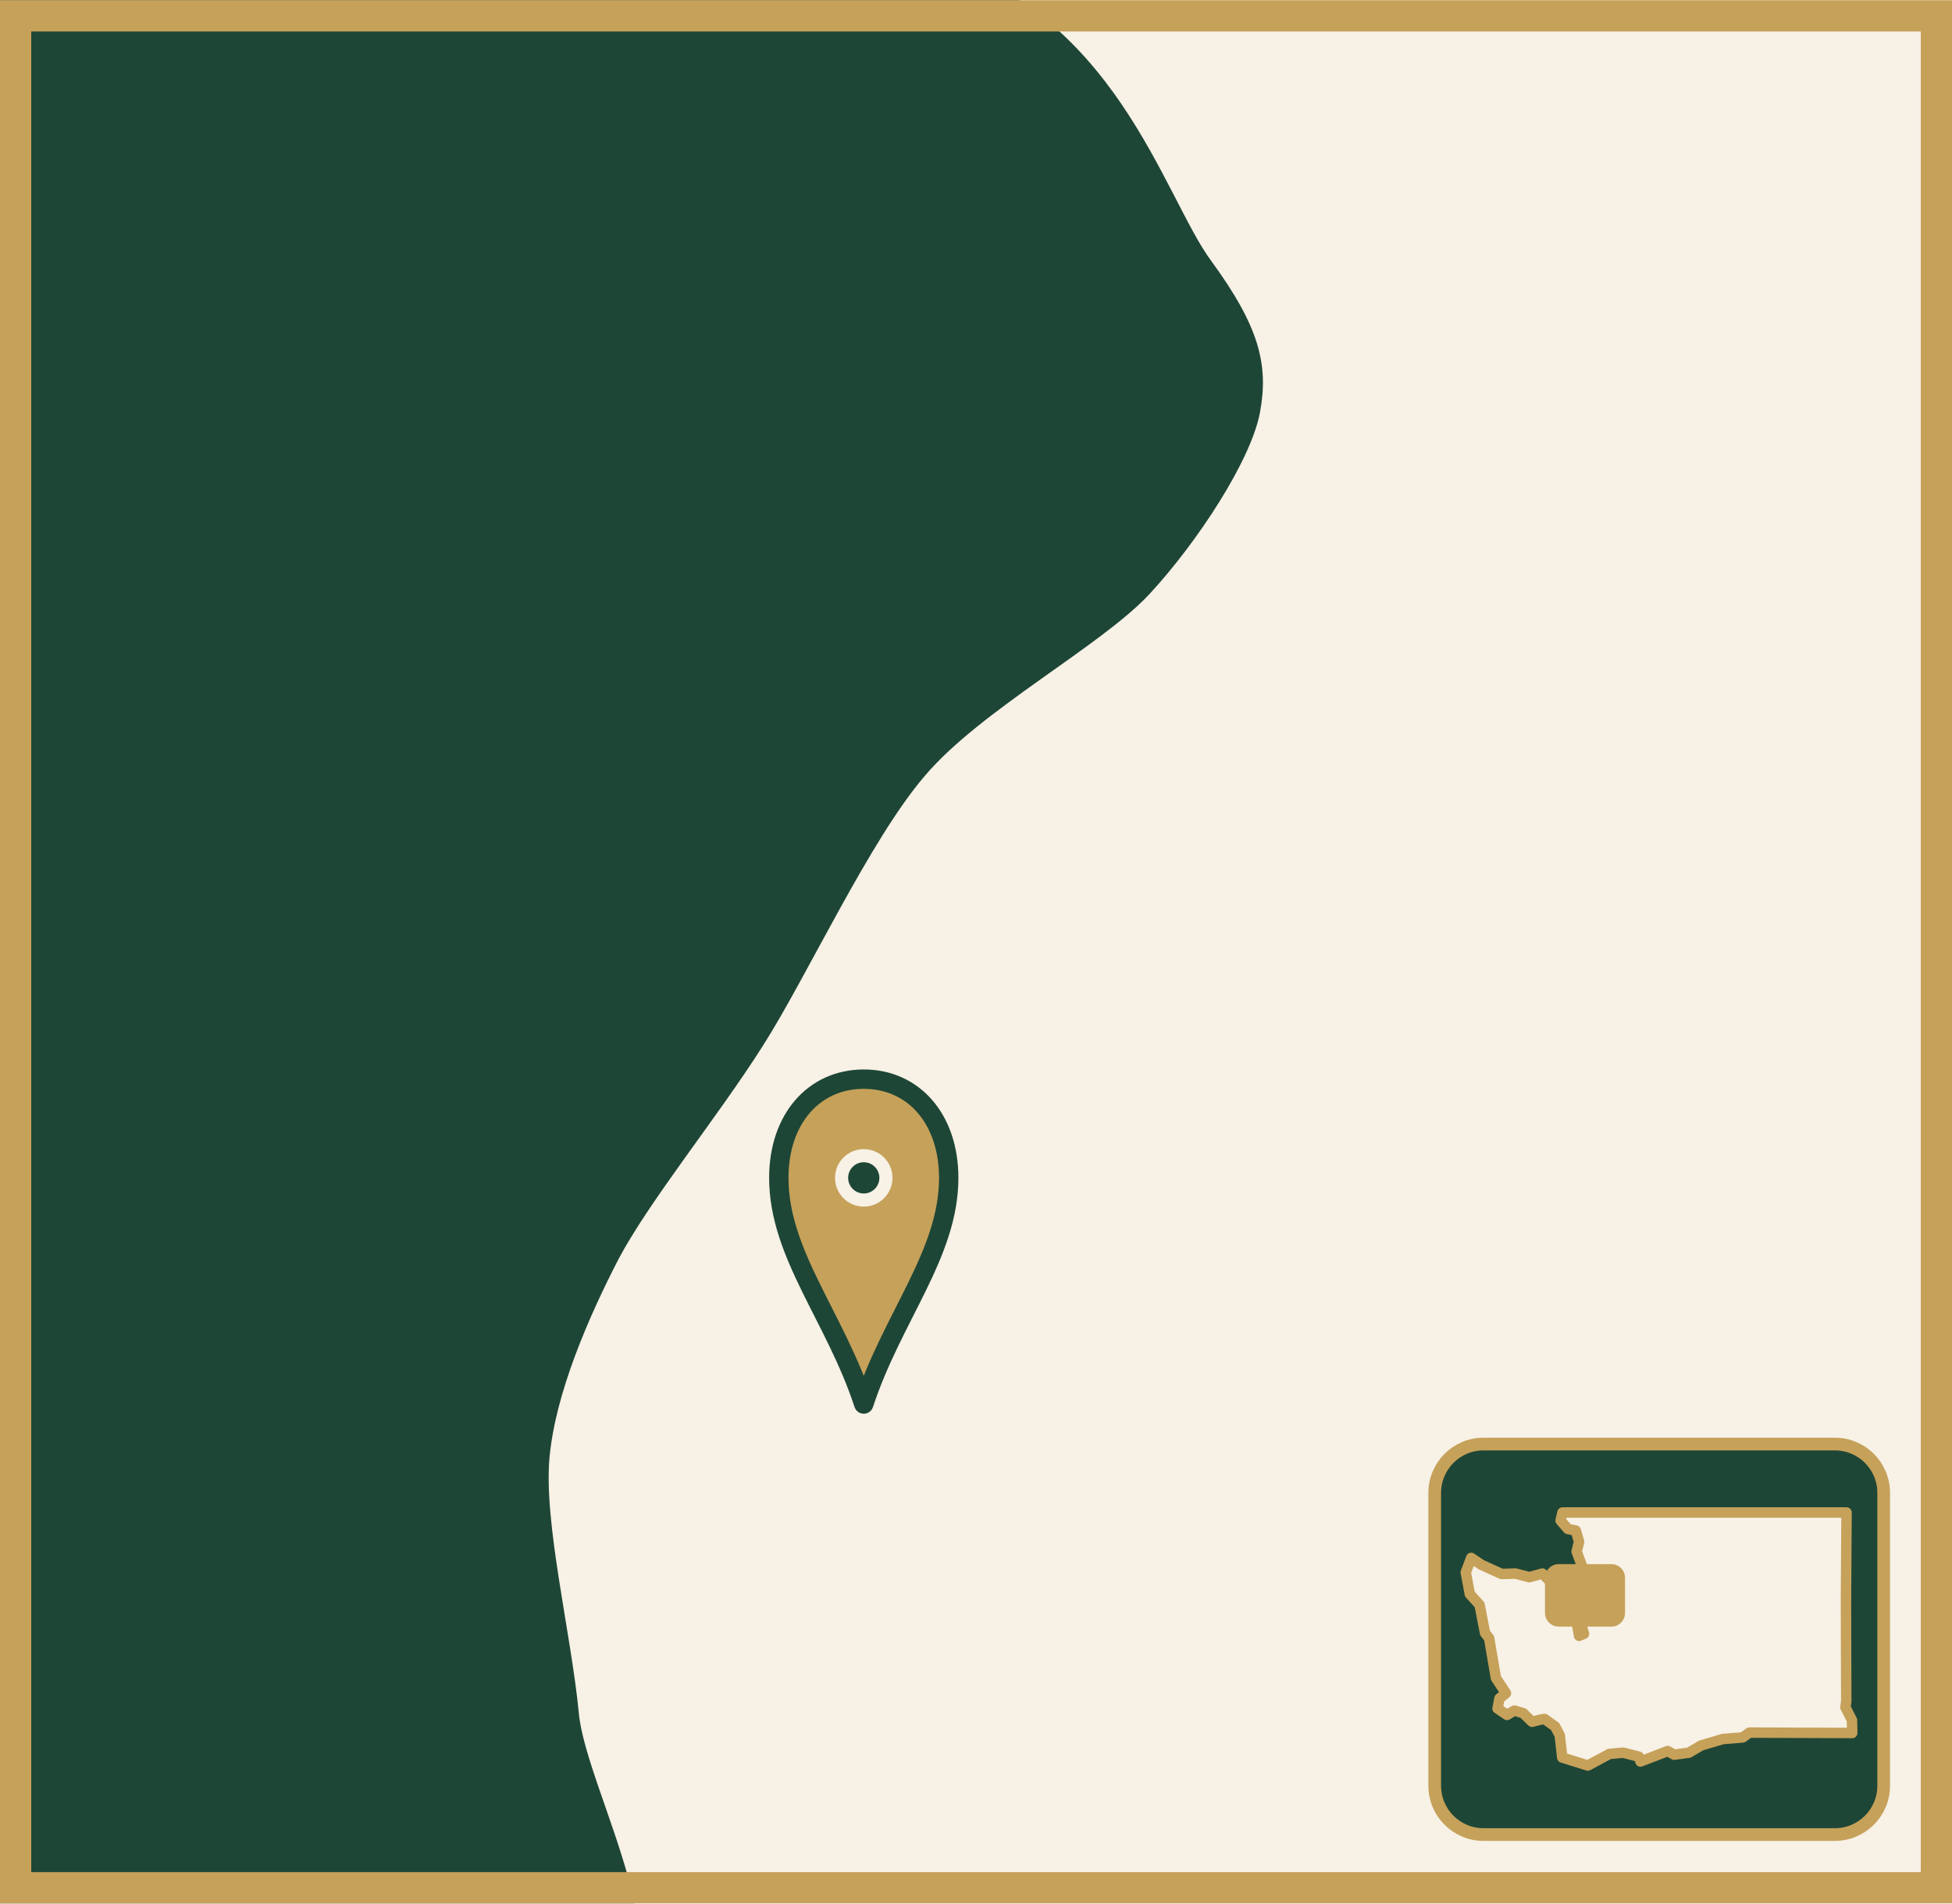
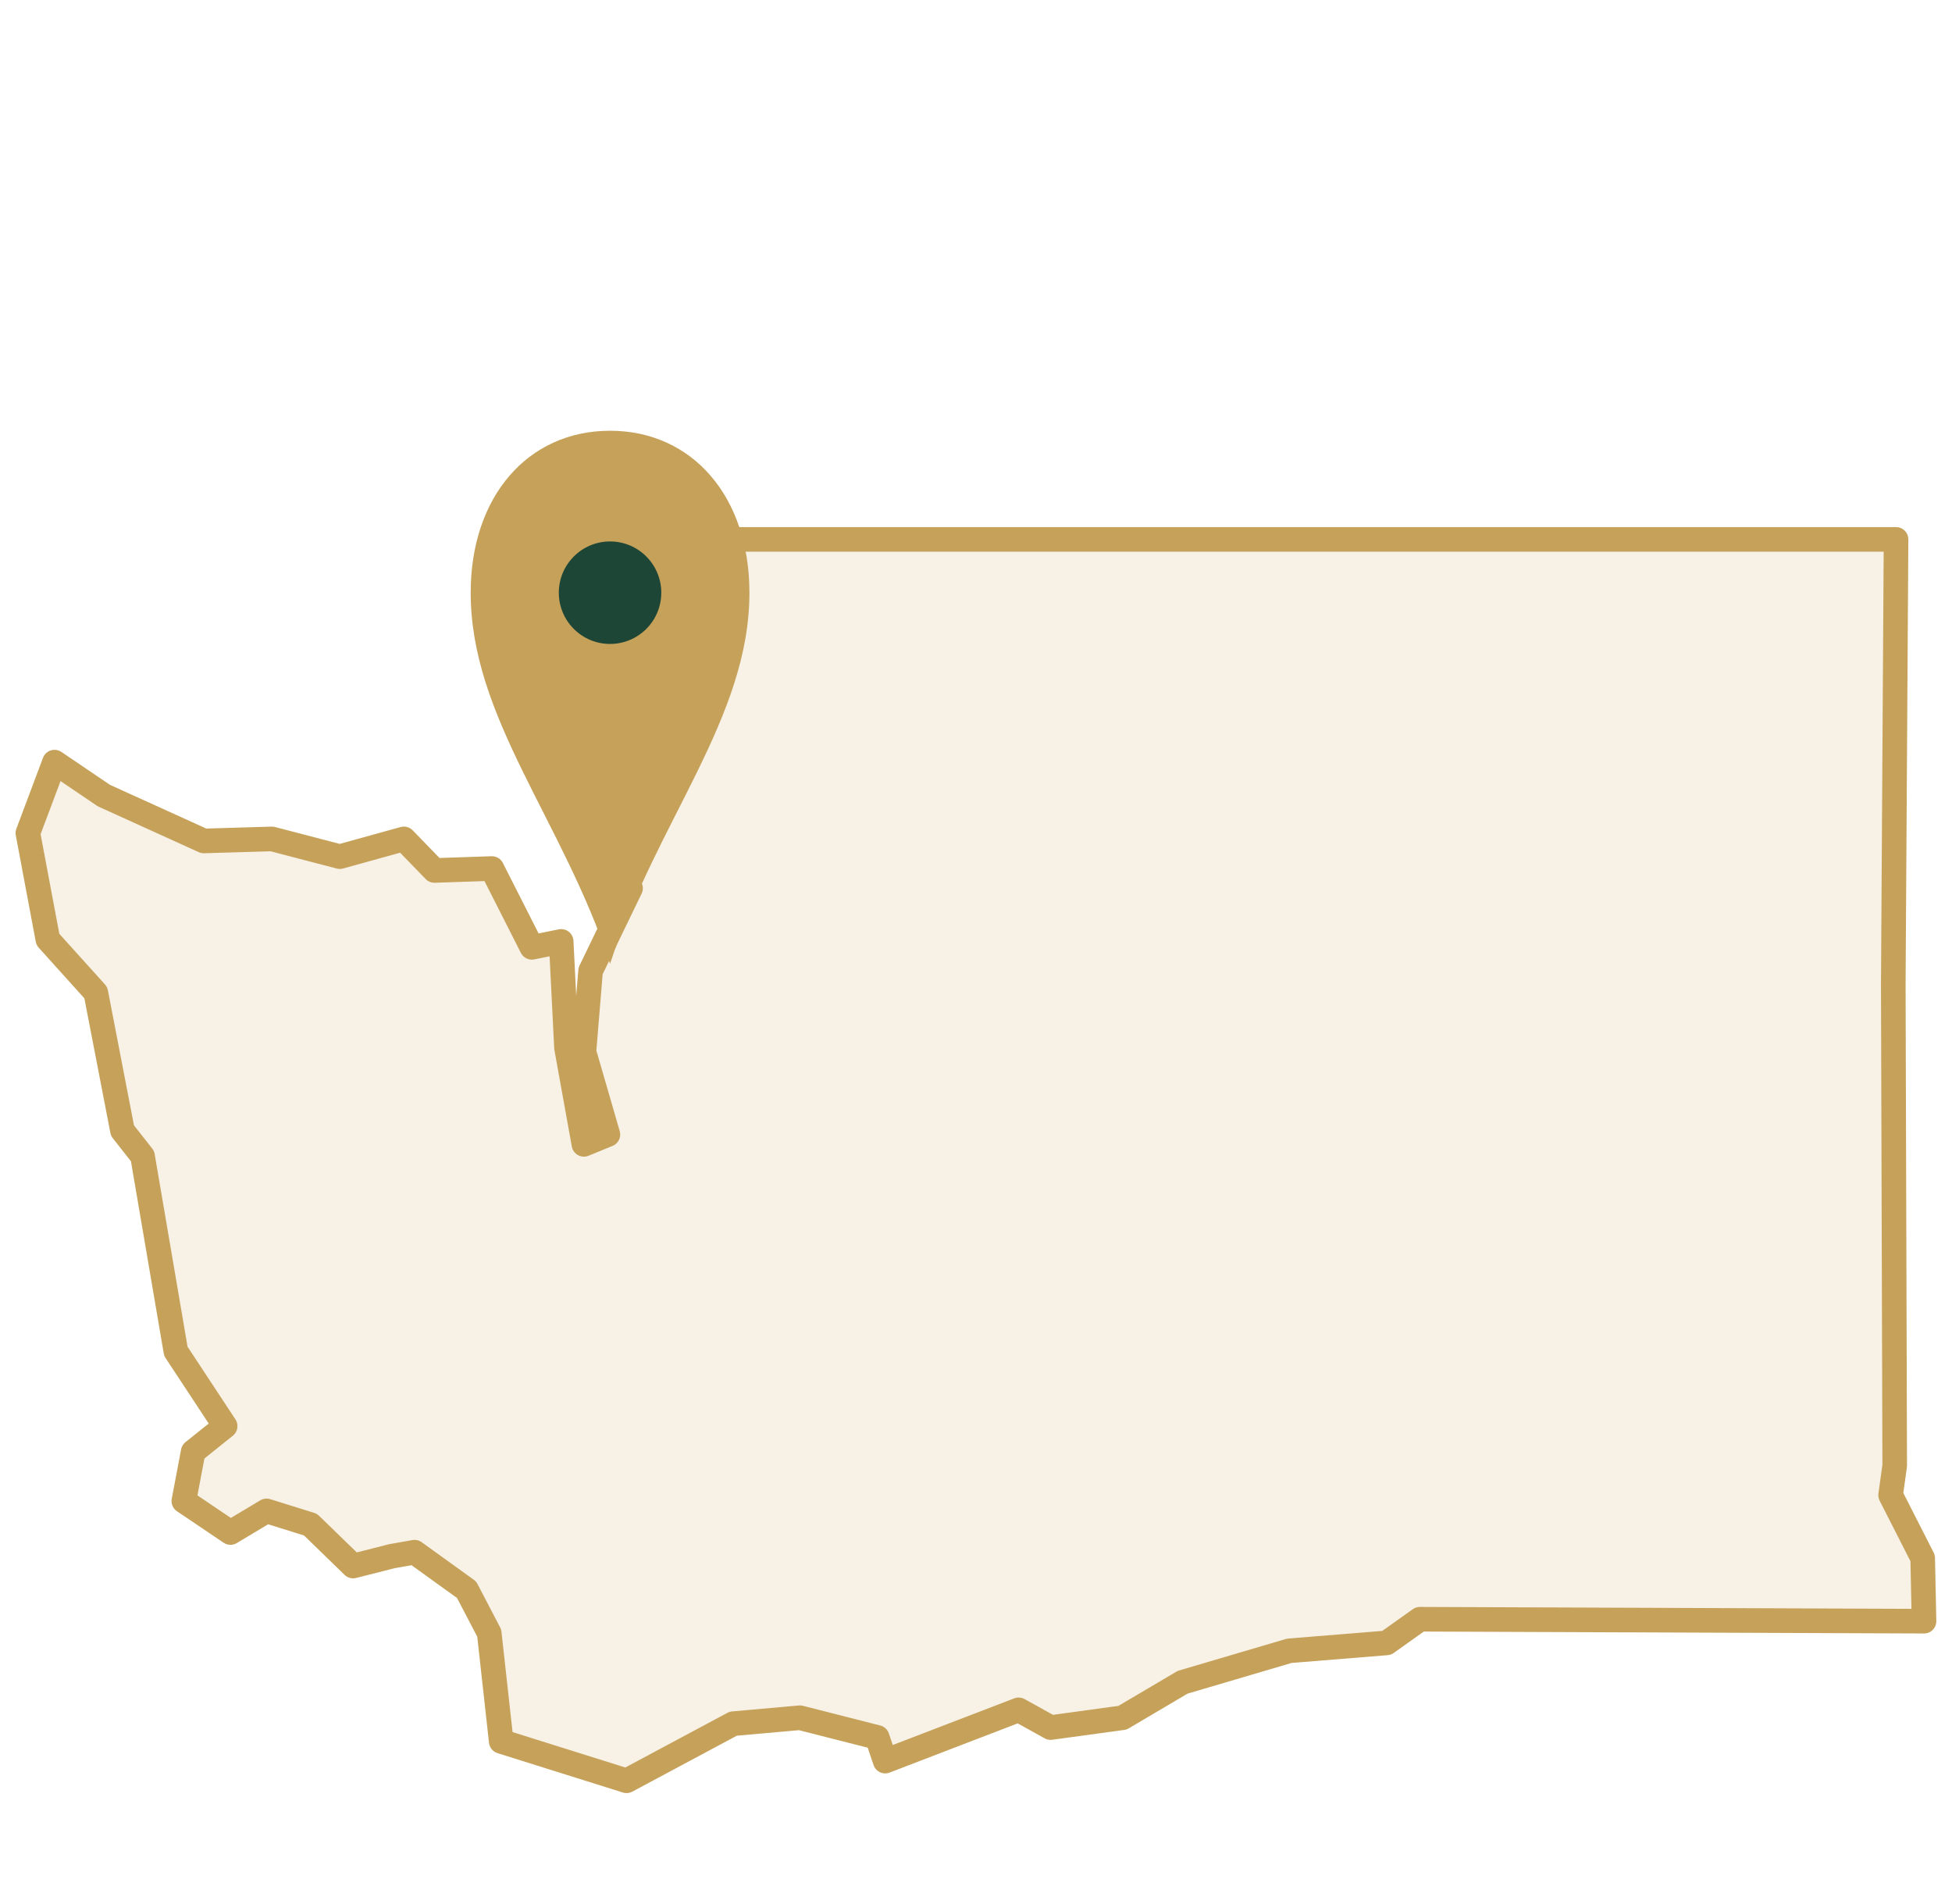
- <svg xmlns="http://www.w3.org/2000/svg" viewBox="0 0 200 194.95" width="1200" height="1170">
-   <defs>
-     <clipPath id="card">
-       <rect width="200" height="194.95" />
-     </clipPath>
-   </defs>
-   <g clip-path="url(#card)">
-     <rect width="200" height="194.95" fill="#f7f1e6" />
-     <path fill="#1e4636" d="M94.8,-4.2 C114.2,0.7 119.2,20.1 124.1,26.7 C129.0,33.4 130.0,37.3 129.1,42.2 C128.2,47.1 122.7,55.5 117.8,60.8 C112.9,66.1 100.5,72.7 94.8,79.4 C89.1,86.0 82.6,100.2 78.1,107.2 C73.6,114.3 66.6,122.9 63.4,128.9 C60.3,134.9 56.9,142.7 56.3,149.3 C55.7,156.0 58.5,167.2 59.3,175.4 C60.0,183.5 71.5,202.4 61.4,206.3 C51.2,210.3 -1.5,233.6 -12.0,202.9 C-22.5,172.3 -27.3,21.6 -12.0,-8.0 C3.3,-37.6 75.4,-9.2 94.8,-4.2 Z" />
-     <g transform="translate(147.0 147.9)">
-       <rect width="46.0" height="40.0" rx="5" fill="#1e4636" stroke="#c6a15a" stroke-width="1.3" />
-       <path fill="#f7f1e6" stroke="#c6a15a" stroke-width="5" stroke-linejoin="round" transform="translate(1.4 -5.1) scale(0.214)" d="M190.62,56.60 190.35,100.05 190.49,146.96 190.09,149.84 193.22,155.99 193.35,162.14 144.16,161.95 140.91,164.26 131.41,165.03 121.00,168.10 115.14,171.56 108.12,172.52 105.00,170.79 91.98,175.79 91.20,173.48 83.66,171.56 77.15,172.14 66.74,177.71 54.51,173.87 53.34,163.30 51.13,159.07 46.05,155.41 43.84,155.80 40.06,156.76 35.90,152.72 31.61,151.38 28.09,153.49 23.54,150.42 24.45,145.61 27.57,143.11 22.76,135.81 19.51,116.77 17.55,114.28 14.95,100.82 10.27,95.63 8.32,85.25 10.92,78.33 15.73,81.59 25.49,86.02 32.13,85.82 38.76,87.55 45.01,85.82 48.00,88.90 53.60,88.71 57.50,96.40 60.36,95.82 60.88,106.20 62.58,115.62 64.92,114.66 62.58,106.59 63.23,98.70 67.13,90.63 64.01,87.36 63.75,81.59 61.40,75.25 62.58,70.64 61.01,65.25 57.24,64.49 53.73,60.45 54.64,56.60Z" />
-       <rect x="11.3" y="12.3" width="8.2" height="6.4" rx="1.4" fill="#c6a15a" />
-     </g>
-     <g transform="translate(88.5 143.8) scale(0.64)">
-       <path fill="#c6a15a" stroke="#1e4636" stroke-width="3.1" stroke-linejoin="round" d="M0,0 C-4.6,-14 -13.6,-24 -13.6,-36.2 C-13.6,-45.6 -8,-52 0,-52 C8,-52 13.6,-45.6 13.6,-36.2 C13.6,-24 4.6,-14 0,0 Z" />
-       <circle cx="0" cy="-36.2" r="4.6" fill="#f7f1e6" />
-       <circle cx="0" cy="-36.2" r="2.5" fill="#1e4636" />
-     </g>
+ <svg xmlns="http://www.w3.org/2000/svg" viewBox="5.60 4.00 190.48 185.67" width="1200" height="1170">
+   <path fill="#f7f1e6" stroke="#c6a15a" stroke-width="2.4" stroke-linejoin="round" d="M190.62,56.60 190.35,100.05 190.49,146.96 190.09,149.84 193.22,155.99 193.35,162.14 144.16,161.95 140.91,164.26 131.41,165.03 121.00,168.10 115.14,171.56 108.12,172.52 105.00,170.79 91.98,175.79 91.20,173.48 83.66,171.56 77.15,172.14 66.74,177.71 54.51,173.87 53.34,163.30 51.13,159.07 46.05,155.41 43.84,155.80 40.06,156.76 35.90,152.72 31.61,151.38 28.09,153.49 23.54,150.42 24.45,145.61 27.57,143.11 22.76,135.81 19.51,116.77 17.55,114.28 14.95,100.82 10.27,95.63 8.32,85.25 10.92,78.33 15.73,81.59 25.49,86.02 32.13,85.82 38.76,87.55 45.01,85.82 48.00,88.90 53.60,88.71 57.50,96.40 60.36,95.82 60.88,106.20 62.58,115.62 64.92,114.66 62.58,106.59 63.23,98.70 67.13,90.63 64.01,87.36 63.75,81.59 61.40,75.25 62.58,70.64 61.01,65.25 57.24,64.49 53.73,60.45 54.64,56.60Z" />
+   <g transform="translate(65.13 98.0)">
+     <path fill="#c6a15a" d="M0,0 C-4.6,-14 -13.6,-24 -13.6,-36.2 C-13.6,-45.6 -8,-52 0,-52 C8,-52 13.6,-45.6 13.6,-36.2 C13.6,-24 4.6,-14 0,0 Z" />
+     <circle cx="0" cy="-36.2" r="5" fill="#1e4636" />
  </g>
-   <rect x="1.6" y="1.6" width="196.8" height="191.75" fill="none" stroke="#c6a15a" stroke-width="3.2" />
</svg>
